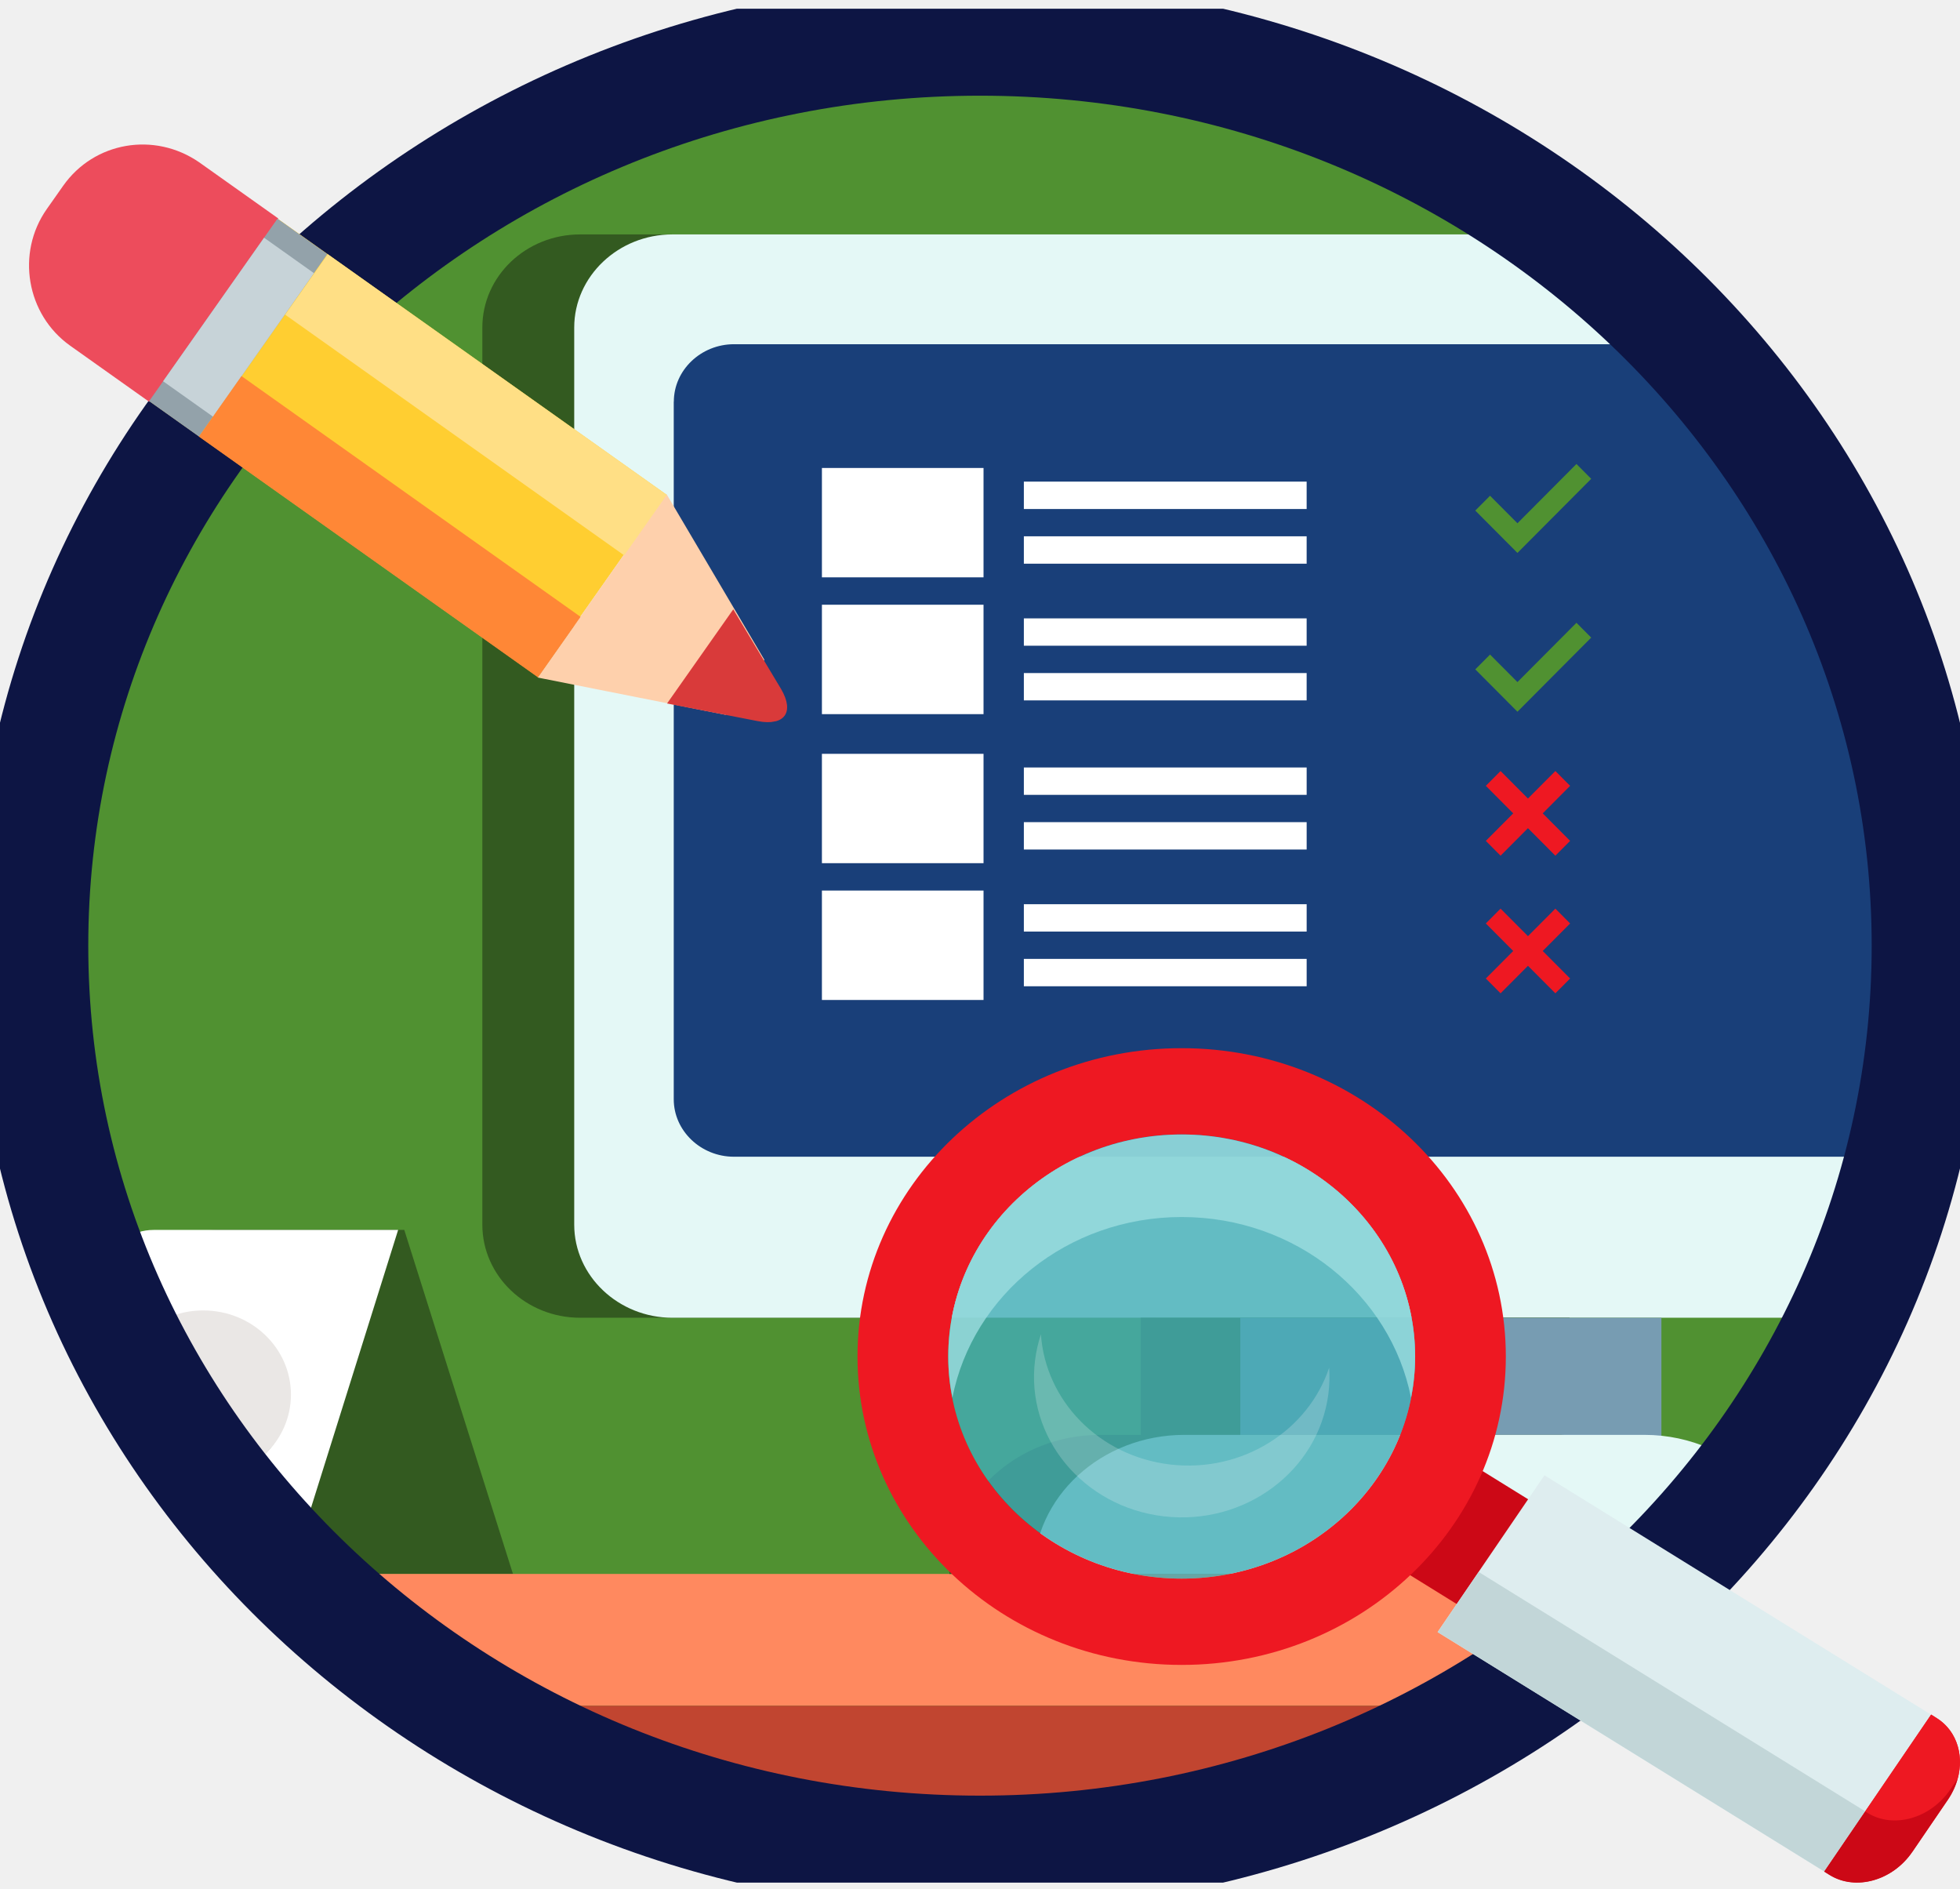
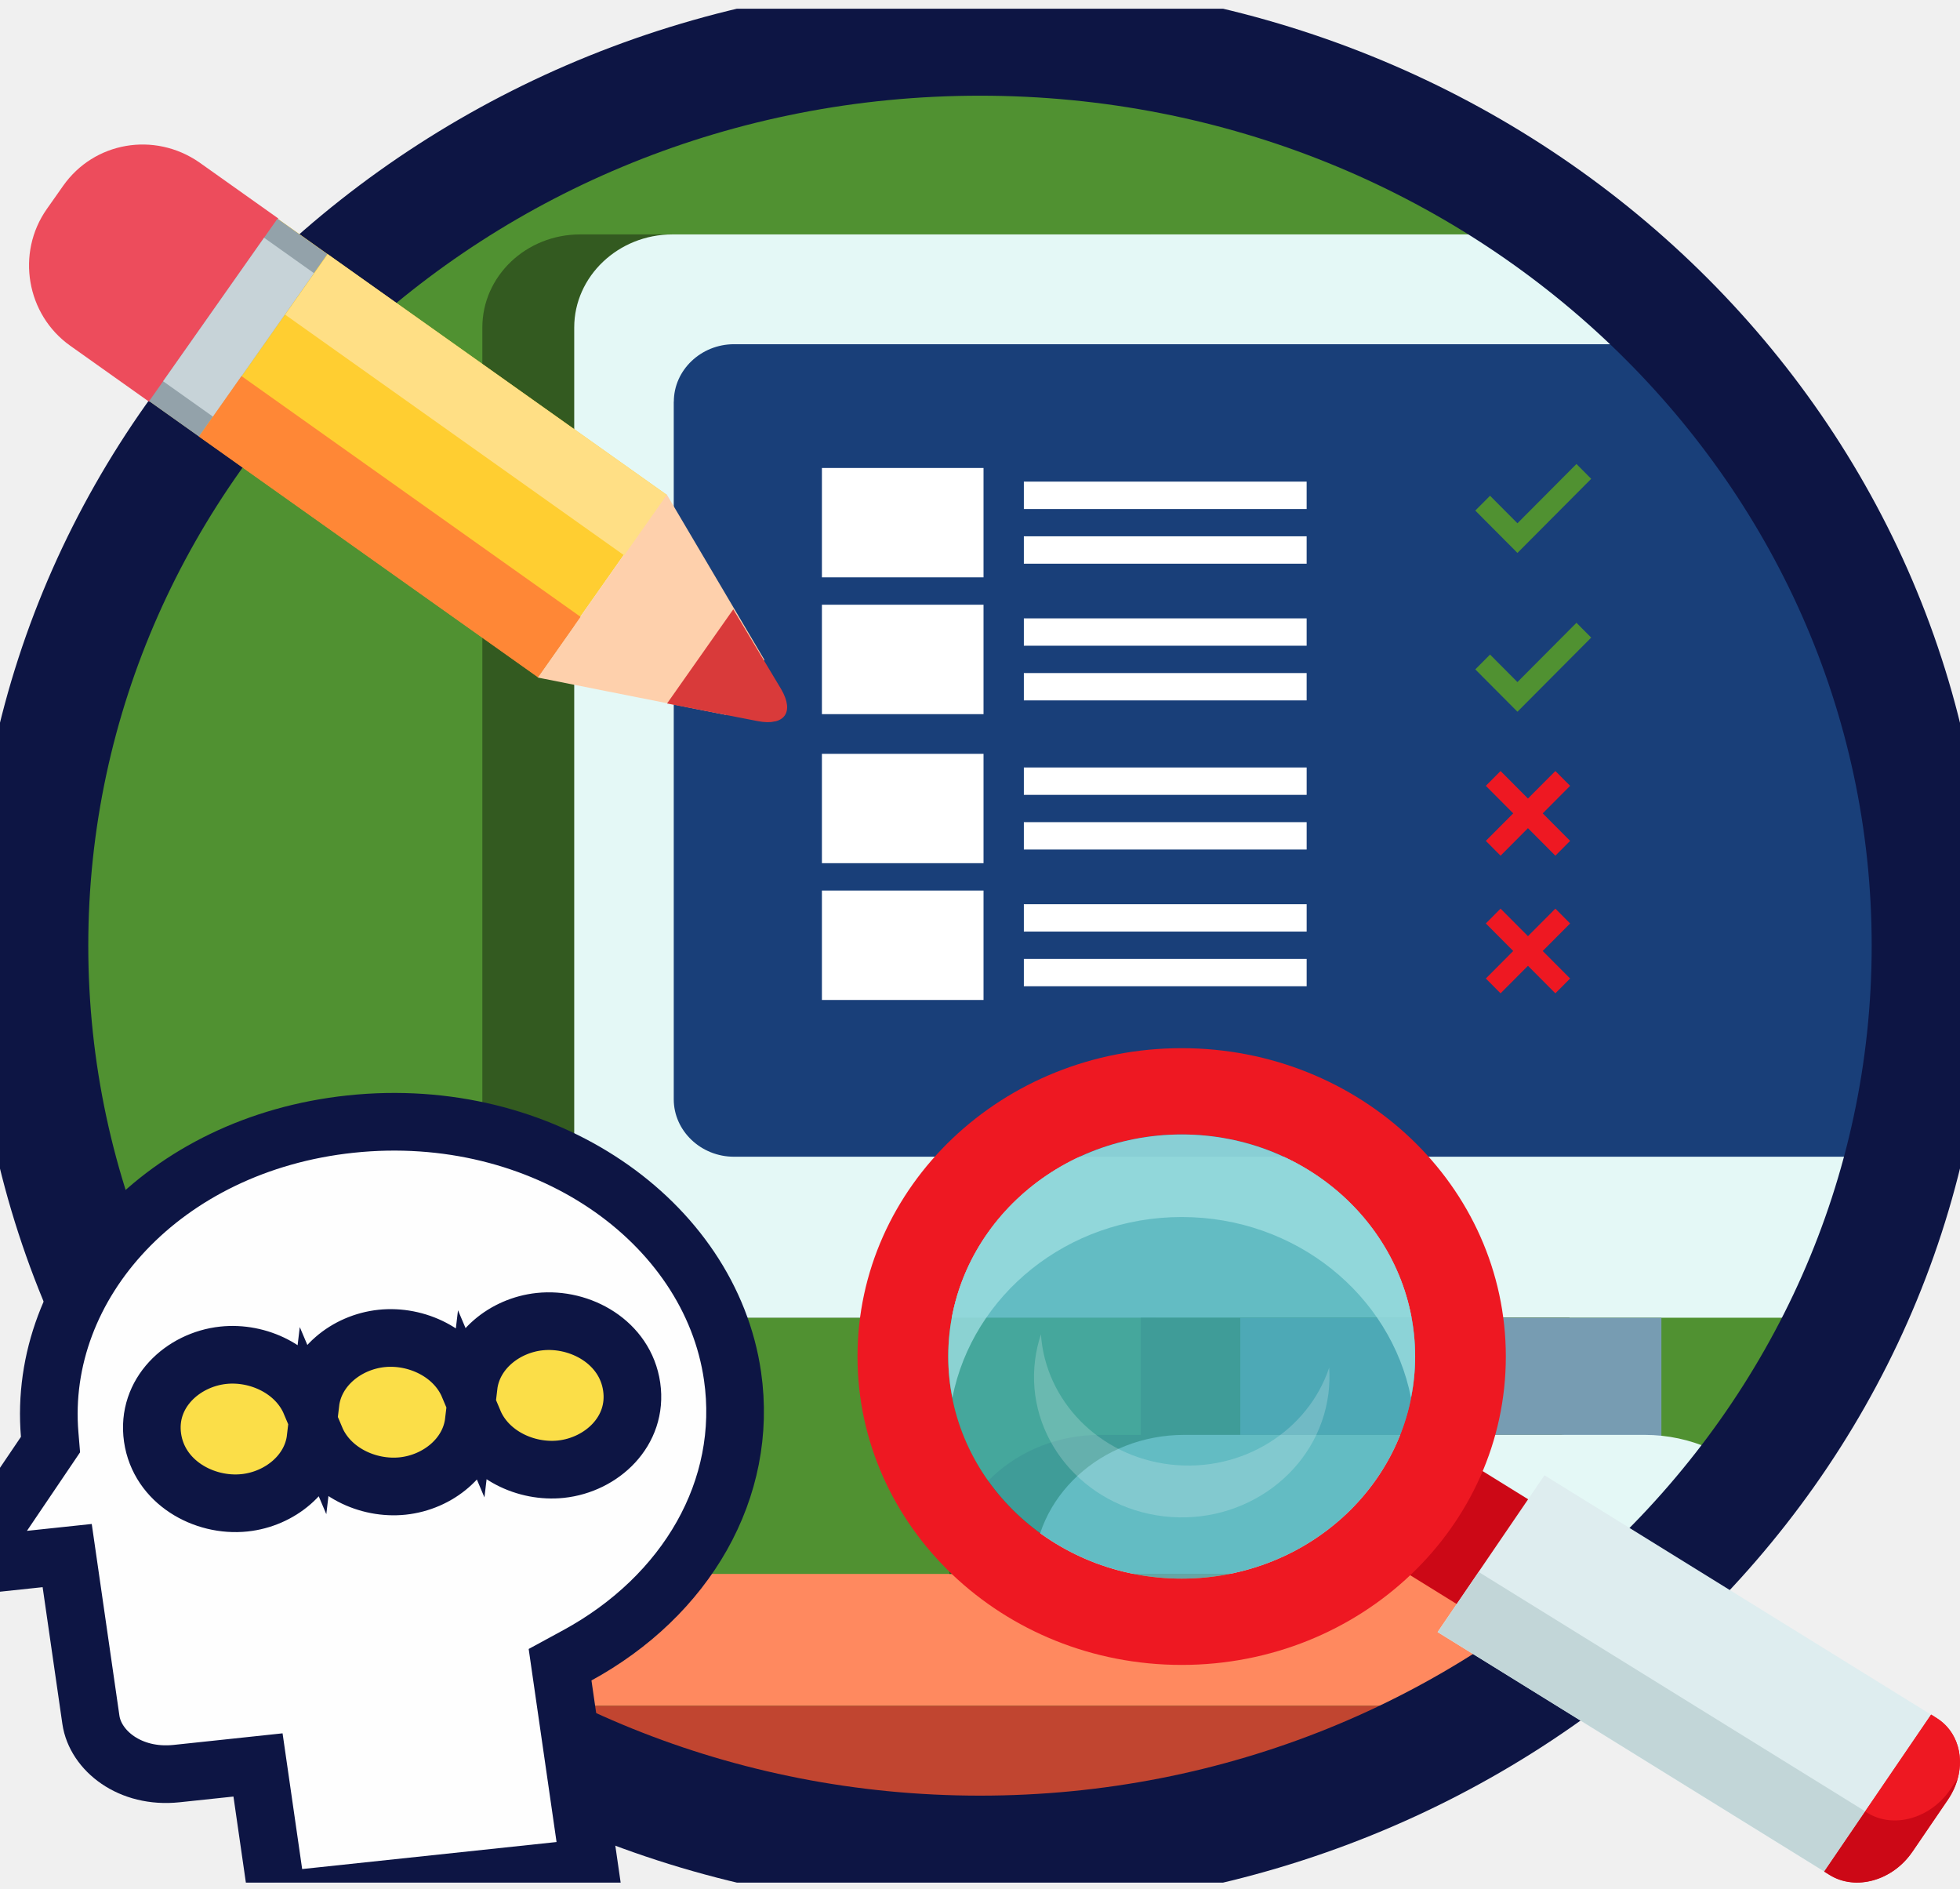
<svg xmlns="http://www.w3.org/2000/svg" width="136" height="131" viewBox="0 0 136 131" fill="none">
  <g clip-path="url(#clip0_509_633)">
    <path d="M133.372 65.609C133.372 31.105 104.11 3.133 68.012 3.133C31.915 3.133 2.652 31.105 2.652 65.609C2.652 100.114 31.915 128.086 68.012 128.086C104.11 128.086 133.372 100.114 133.372 65.609Z" fill="#509131" />
    <path d="M79.808 16.263H40.254C36.507 16.263 33.469 19.154 33.469 22.72V84.963C33.469 88.528 36.507 91.419 40.254 91.419H79.808C83.555 91.419 86.594 88.528 86.594 84.963V22.72C86.594 19.154 83.555 16.263 79.808 16.263Z" fill="#335A20" />
    <path d="M51.006 80.141C48.707 80.141 46.824 78.355 46.824 76.176V28.003C46.824 25.824 48.707 24.038 51.006 24.038H118.891C116.332 21.218 113.522 18.62 110.487 16.263H46.653C42.908 16.263 39.844 19.168 39.844 22.72V84.963C39.844 88.514 42.908 91.419 46.653 91.419H129.343C131.029 87.825 132.379 84.053 133.344 80.147H51.006V80.141Z" fill="#E4F8F6" />
    <path d="M46.75 27.864V76.263C46.75 78.452 48.632 80.248 50.927 80.248H133.164C134.32 75.539 134.938 70.63 134.938 65.581C134.938 49.65 128.828 35.076 118.729 23.88H50.932C48.637 23.88 46.756 25.675 46.756 27.864H46.75Z" fill="#193F79" />
    <path d="M108.906 91.419H79.156V105.13H108.906V91.419Z" fill="#335A20" />
    <path d="M115.281 91.419H86.062V105.13H115.281V91.419Z" fill="#779CB2" />
    <path d="M20.346 109.193H35.594L28.052 85.326H15.059C11.74 85.326 9.361 88.307 10.3 91.283L20.346 109.193Z" fill="#335A20" />
    <path d="M29.828 118.333H106.166C110.053 115.664 113.646 112.597 116.875 109.193H19.125C22.355 112.597 25.947 115.664 29.834 118.333H29.828Z" fill="#FF895F" />
    <path d="M108.257 99.544H76.342C70.562 99.544 65.875 103.864 65.875 109.193H110.862C112.825 107.264 114.658 105.221 116.344 103.069C114.426 100.917 111.516 99.544 108.257 99.544Z" fill="#335A20" />
    <path d="M68.003 129.505C82.215 129.505 95.399 125.374 106.25 118.333H29.75C40.606 125.374 53.785 129.505 67.997 129.505H68.003Z" fill="#C14530" />
    <path d="M114.1 99.544H82.186C76.405 99.544 71.719 103.864 71.719 109.193H116.706C118.669 107.264 120.501 105.221 122.188 103.069C120.27 100.917 117.36 99.544 114.1 99.544Z" fill="#E4F8F6" />
    <path d="M13.882 91.134C17.277 91.134 20.033 93.726 20.033 96.932C20.033 100.137 17.282 102.729 13.882 102.729C13.724 102.729 13.566 102.719 13.413 102.708C15.147 104.987 17.034 107.153 19.067 109.193H20.141L27.625 85.326H10.662C9.165 85.326 7.849 86.252 7.426 87.604L6.375 90.948C6.951 92.209 7.567 93.45 8.228 94.664C9.165 92.587 11.346 91.134 13.888 91.134H13.882Z" fill="white" />
    <path d="M20.188 96.754C20.188 93.529 17.465 90.912 14.101 90.912C11.585 90.912 9.422 92.376 8.5 94.468C10.004 97.296 11.725 100.005 13.637 102.569C13.793 102.58 13.944 102.591 14.101 102.591C17.46 102.591 20.188 99.978 20.188 96.748V96.754Z" fill="#EAE7E5" />
    <path d="M67.998 2.639C104.379 2.639 133.872 30.83 133.872 65.606C133.872 100.382 104.379 128.573 67.999 128.573C31.618 128.573 2.125 100.382 2.125 65.606C2.125 30.83 31.618 2.639 67.998 2.639Z" stroke="#0D1544" stroke-width="8" />
    <path d="M107.923 53.489L108.947 54.517L107.046 56.427L108.947 58.336L107.923 59.364L106.022 57.455L104.121 59.364L103.098 58.336L104.999 56.427L103.098 54.517L104.121 53.489L106.022 55.398L107.923 53.489Z" fill="#EE1822" />
    <path d="M107.923 63.037L108.947 64.065L107.046 65.975L108.947 67.884L107.923 68.912L106.022 67.003L104.121 68.912L103.098 67.884L104.999 65.975L103.098 64.065L104.121 63.037L106.022 64.946L107.923 63.037Z" fill="#EE1822" />
    <g clip-path="url(#clip1_509_633)">
      <path d="M57.031 40.053H68.245V32.467H57.031V40.053ZM71.043 33.414V35.313H90.666V33.414H71.043ZM71.043 39.106H90.666V37.207H71.043V39.106ZM71.043 44.798H90.666V42.899H71.043V44.798ZM71.043 48.591H90.666V46.692H71.043V48.591ZM57.031 49.543H68.245V41.952H57.031V49.543Z" fill="white" />
    </g>
    <g>
      <path d="M125.956 126.683L95.269 107.683L100.224 100.415L130.911 119.415C132.718 120.534 133.07 123.066 131.705 125.074C130.335 127.081 127.763 127.802 125.962 126.683H125.956Z" fill="#CC0816" />
      <path fill-rule="evenodd" clip-rule="evenodd" d="M104.486 94.11C104.486 105.926 94.416 115.504 81.993 115.504C69.57 115.504 59.5 105.926 59.5 94.11C59.5 82.295 69.57 72.717 81.993 72.717C94.416 72.717 104.486 82.295 104.486 94.11ZM98.192 94.11C98.192 102.619 90.939 109.517 81.993 109.517C73.047 109.517 65.795 102.619 65.795 94.11C65.795 85.602 73.047 78.704 81.993 78.704C90.939 78.704 98.192 85.602 98.192 94.11Z" fill="#EE1822" />
      <path opacity="0.8" d="M81.995 109.517C90.941 109.517 98.193 102.619 98.193 94.11C98.193 85.602 90.941 78.704 81.995 78.704C73.049 78.704 65.797 85.602 65.797 94.11C65.797 102.619 73.049 109.517 81.995 109.517Z" fill="#42ACB6" />
      <path opacity="0.8" d="M81.995 84.431C89.909 84.431 96.495 89.837 97.908 96.971C98.09 96.043 98.193 95.085 98.193 94.11C98.193 85.602 90.94 78.704 81.995 78.704C73.05 78.704 65.797 85.602 65.797 94.11C65.797 95.091 65.9 96.043 66.082 96.971C67.495 89.831 74.081 84.431 81.995 84.431Z" fill="#9CDDE0" />
      <path opacity="0.2" d="M81.216 101.603C76.243 101.026 72.538 97.156 72.228 92.564C72.04 93.135 71.901 93.729 71.823 94.341C71.137 99.688 75.14 104.545 80.761 105.196C86.383 105.848 91.489 102.041 92.175 96.695C92.253 96.077 92.266 95.472 92.229 94.878C90.768 99.261 86.195 102.174 81.222 101.603H81.216Z" fill="white" />
      <path d="M126.955 130.069L99.75 113.226L107.167 102.348L134.372 119.19C136.179 120.309 136.531 122.841 135.166 124.849L132.704 128.459C131.334 130.467 128.762 131.188 126.961 130.069H126.955Z" fill="#DEEDEF" />
      <path d="M132.703 128.459L135.165 124.849C136.536 122.841 136.178 120.309 134.371 119.19L133.995 118.953L126.578 129.832L126.954 130.068C128.761 131.188 131.332 130.467 132.697 128.459H132.703Z" fill="#EE1822" />
      <path d="M135.326 124.145L135.836 123.395C135.8 123.516 135.763 123.643 135.721 123.764C136.363 121.999 135.866 120.113 134.374 119.184L133.998 118.948L129.426 125.656L129.584 125.754C131.391 126.873 133.962 126.152 135.326 124.145Z" fill="#EE1822" />
      <path d="M135.715 123.77C135.673 123.891 135.624 124.006 135.57 124.122C135.624 124.006 135.673 123.885 135.715 123.77Z" fill="#EE1822" />
      <path d="M135.164 124.849C135.243 124.727 135.322 124.612 135.389 124.485C135.322 124.606 135.243 124.727 135.164 124.849Z" fill="#C2D6D8" />
      <path d="M129.425 125.662L102.602 109.056L99.758 113.226L126.957 130.068L126.581 129.832L129.425 125.662Z" fill="#C2D6D8" />
      <path d="M135.525 124.214C135.537 124.185 135.556 124.156 135.568 124.128C135.622 124.012 135.671 123.891 135.713 123.776C135.756 123.654 135.798 123.527 135.829 123.406L135.319 124.156C133.948 126.163 131.377 126.885 129.576 125.766L129.419 125.667L126.574 129.844L126.95 130.08C128.757 131.199 131.329 130.478 132.693 128.471L135.156 124.86C135.234 124.739 135.313 124.618 135.38 124.497C135.429 124.404 135.477 124.318 135.519 124.226L135.525 124.214Z" fill="#CC0816" />
-       <animateTransform attributeName="transform" attributeType="XML" type="rotate" from="0 40 40" to="-2 40 40" dur="2s" keyTimes="0;0.5;1" values="0 40 40;5 40 40;-5 40 40" repeatCount="indefinite" begin="0s" />
+       <animateTransform attributeName="transform" attributeType="XML" type="scale" dur="5000ms" calcMode="spline" keyTimes="0; 0.50; 1" keySplines="0.42 0 1 1; 0.42 0 1 1" values="0.95; 1; 0.95" repeatCount="indefinite" begin="0s" />
    </g>
    <g clip-path="url(#clip2_509_633)">
      <path d="M46.23 34.306L19.298 15.193L10.396 27.85L37.329 46.963L46.23 34.306Z" fill="#FFCE31" />
      <path d="M3.248 14.501L4.382 12.89C6.531 9.836 10.71 9.114 13.822 11.26L19.311 15.156L10.36 27.88L4.871 23.984C1.831 21.826 1.1 17.555 3.248 14.501Z" fill="#ED4C5C" />
      <path d="M22.715 17.631L19.253 15.172L10.349 27.828L13.811 30.287L22.715 17.631Z" fill="#93A2AA" />
      <path d="M21.785 18.951L18.323 16.492L11.317 26.449L14.781 28.907L21.785 18.951Z" fill="#C7D3D8" />
      <path d="M46.25 34.278L53.039 45.775L50.354 49.592L37.298 47.002L46.25 34.278Z" fill="#FED0AC" />
      <path d="M54.203 47.81C55.148 49.435 54.42 50.38 52.579 50.028L46.286 48.804L50.881 42.272L54.203 47.81Z" fill="#D93A3A" />
      <path d="M46.267 34.331L22.74 17.631L19.786 21.83L43.313 38.53L46.267 34.331Z" fill="#FFDF85" />
      <path d="M40.283 42.792L16.756 26.091L13.802 30.29L37.329 46.991L40.283 42.792Z" fill="#FF8736" />
-       <animateTransform attributeName="transform" attributeType="XML" type="translate" from="-2 0" to="10 0" dur="2s" repeatCount="indefinite" />
+       <animateTransform attributeName="transform" attributeType="XML" type="scale" dur="6500ms" calcMode="spline" keyTimes="0; 0.50; 1" keySplines="0.42 0 1 1; 0.42 0 1 1" values="0.9; 1; 0.9" repeatCount="indefinite" begin="0s" />
+       <animateTransform attributeName="transform" type="rotate" dur="6500ms" values="1 30 30; -15 30 30; 1 30 30" keyTimes="0; 0.5; 1" keySplines="0.42 0 0.58 1; 0.42 0 0.58 1" repeatCount="indefinite" begin="0s" additive="sum" />
    </g>
    <path d="M103.391 45.41L105.292 47.319L109.387 43.206L110.41 44.234L105.292 49.376L102.367 46.438L103.391 45.41Z" fill="#509131" />
    <path d="M103.391 34.393L105.292 36.302L109.387 32.189L110.41 33.218L105.292 38.359L102.367 35.421L103.391 34.393Z" fill="#509131" />
    <path d="M57.031 59.883H68.245V52.297H57.031V59.883ZM71.043 53.244V55.143H90.666V53.244H71.043ZM71.043 58.936H90.666V57.037H71.043V58.936ZM71.043 64.628H90.666V62.73H71.043V64.628ZM71.043 68.422H90.666V66.523H71.043V68.422ZM57.031 69.373H68.245V61.782H57.031V69.373Z" fill="white" />
-     <g id="head" transform="translate(50, 100)">
+     <g id="head">
      <rect width="38.675" height="15.723" transform="matrix(0.994403 -0.105658 0.14291 0.989736 7.36328 90.4167)" fill="#FBDE48" />
      <path d="M3.127 100.776L3.505 100.217L3.448 99.533C2.57 89.1 11.334 79.364 24.322 77.984C37.703 76.563 49.275 84.705 50.829 95.463C51.958 103.287 47.637 110.721 40.028 114.856L38.862 115.49L39.054 116.821L40.894 129.56L19.262 131.858L18.189 124.423L17.903 122.443L15.914 122.655L12.256 123.043C9.006 123.389 6.614 121.437 6.307 119.312L4.948 109.897L4.662 107.918L2.673 108.129L-2.199 108.647L3.127 100.776ZM10.586 99.739C11.032 102.824 14.149 104.557 16.972 104.257C19.398 103.999 21.609 102.24 21.899 99.792C22.878 102.105 25.522 103.348 27.948 103.091C30.374 102.833 32.584 101.074 32.875 98.626C33.853 100.939 36.497 102.182 38.923 101.925C41.746 101.625 44.277 99.292 43.831 96.207C43.386 93.121 40.268 91.389 37.445 91.689C35.019 91.947 32.809 93.706 32.518 96.154C31.54 93.841 28.896 92.597 26.47 92.855C24.044 93.113 21.833 94.872 21.543 97.32C20.564 95.007 17.92 93.763 15.494 94.021C12.672 94.321 10.141 96.654 10.586 99.739Z" fill="#FEFEFE" stroke="#0D1544" stroke-width="4" />
-       <animateTransform attributeName="transform" attributeType="XML" type="rotate" from="-5 40 40" to="0 40 40" dur="2s" repeatCount="indefinite" begin="0s" fill="freeze" />
+       <animateTransform attributeName="transform" type="rotate" dur="7000ms" values="1 30 30; -8 30 30; 0.6 30 30" keyTimes="0; 0.5; 1" keySplines="0.42 0 0.58 1; 0.42 0 0.58 1" repeatCount="indefinite" begin="0s" />
+       <animateTransform attributeName="transform" type="scale" dur="7000ms" values="1; 0.9; 1" keyTimes="0; 0.5; 1" keySplines="0.42 0 1 1; 0.42 0 1 1" repeatCount="indefinite" begin="0s" additive="sum" />
    </g>
  </g>
  <defs>
    <clipPath id="clip0_509_633">
      <rect width="136" height="130" fill="white" transform="translate(0 0.6073)" />
    </clipPath>
    <clipPath id="clip1_509_633">
      <rect width="33.634" height="22.768" fill="white" transform="translate(57.0312 29.2514)" />
    </clipPath>
    <clipPath id="clip2_509_633">
      <rect width="46.802" height="47" fill="white" transform="matrix(-0.985422 0.17013 0.168657 0.985675 46.8516 3.54517)" />
    </clipPath>
  </defs>
</svg>
